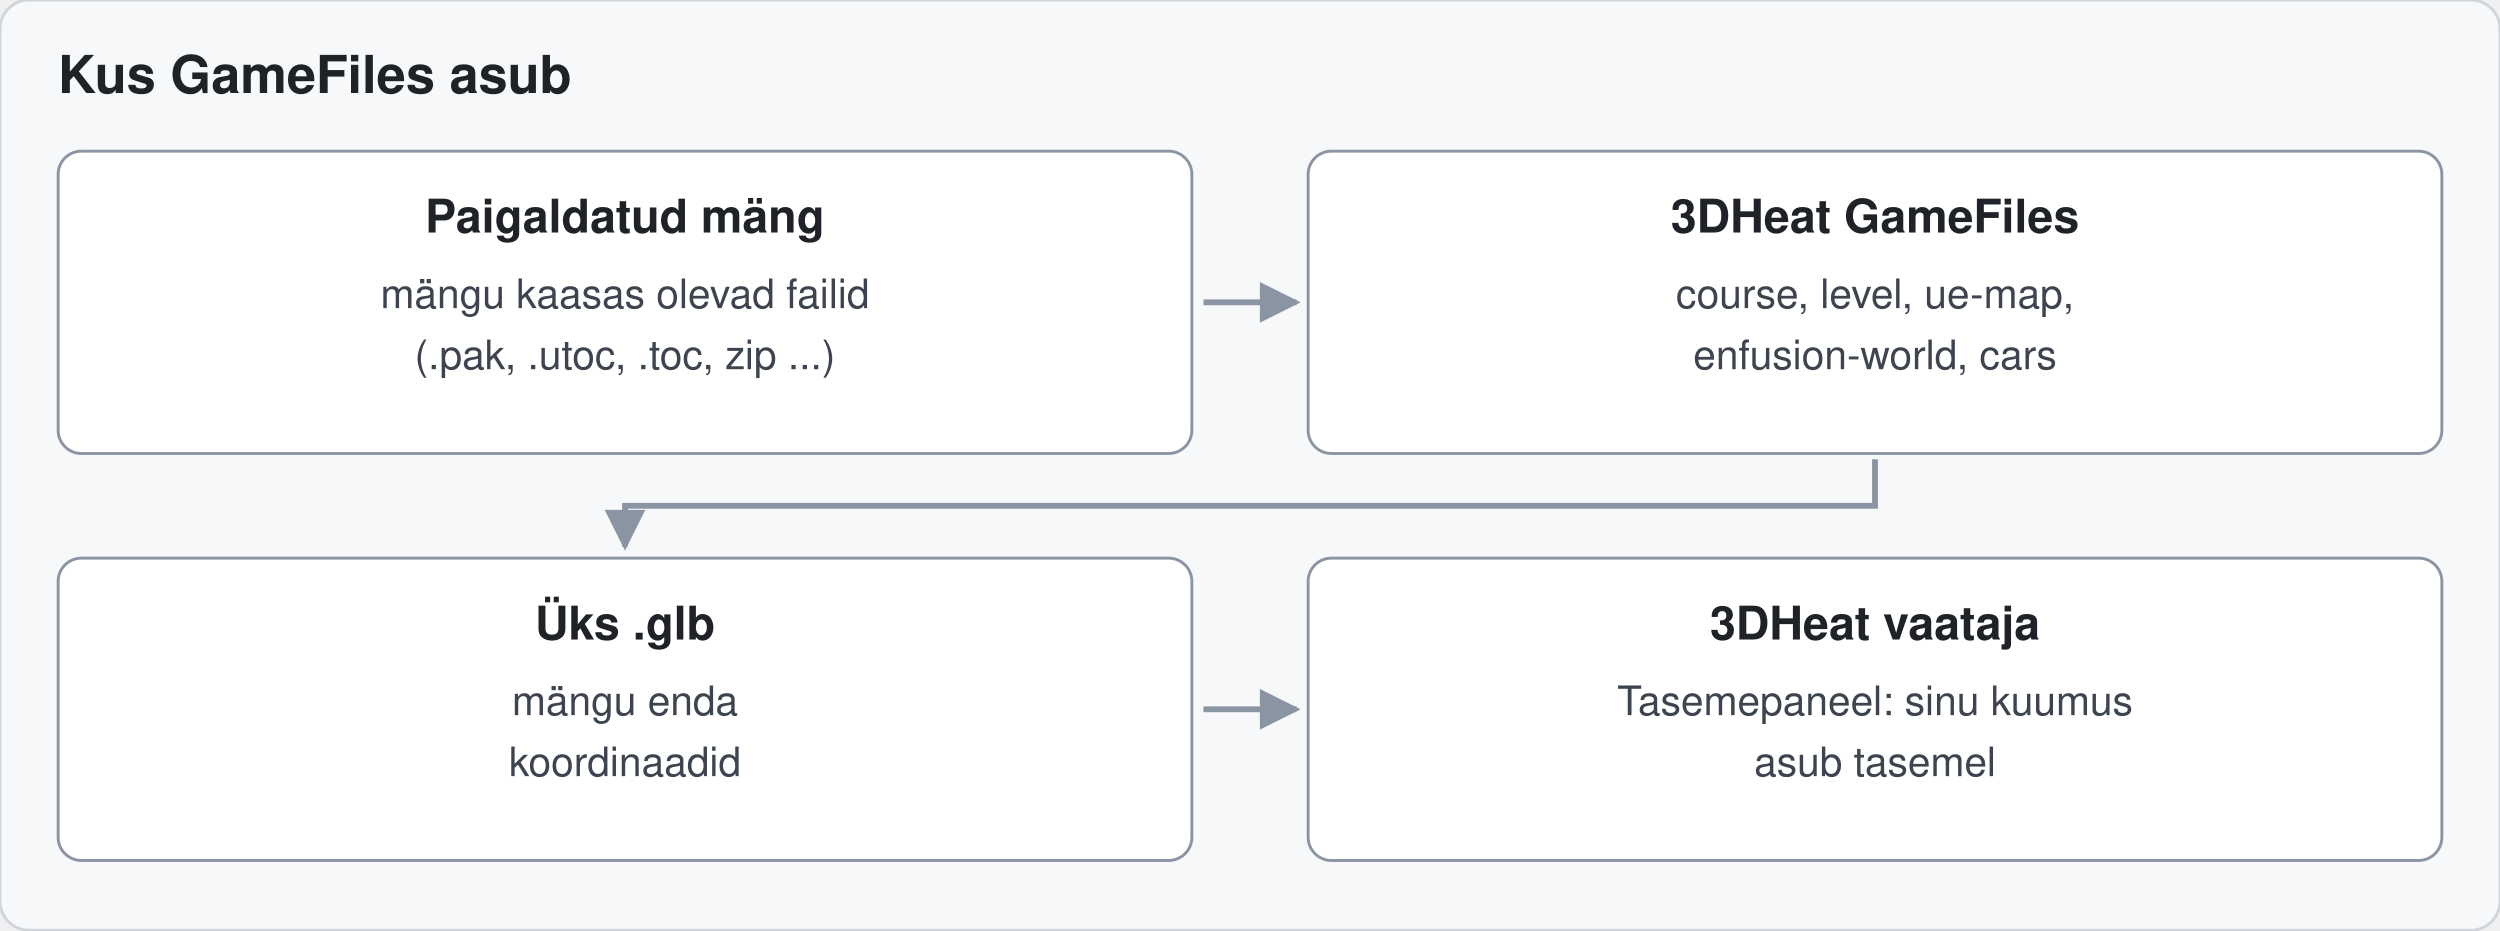
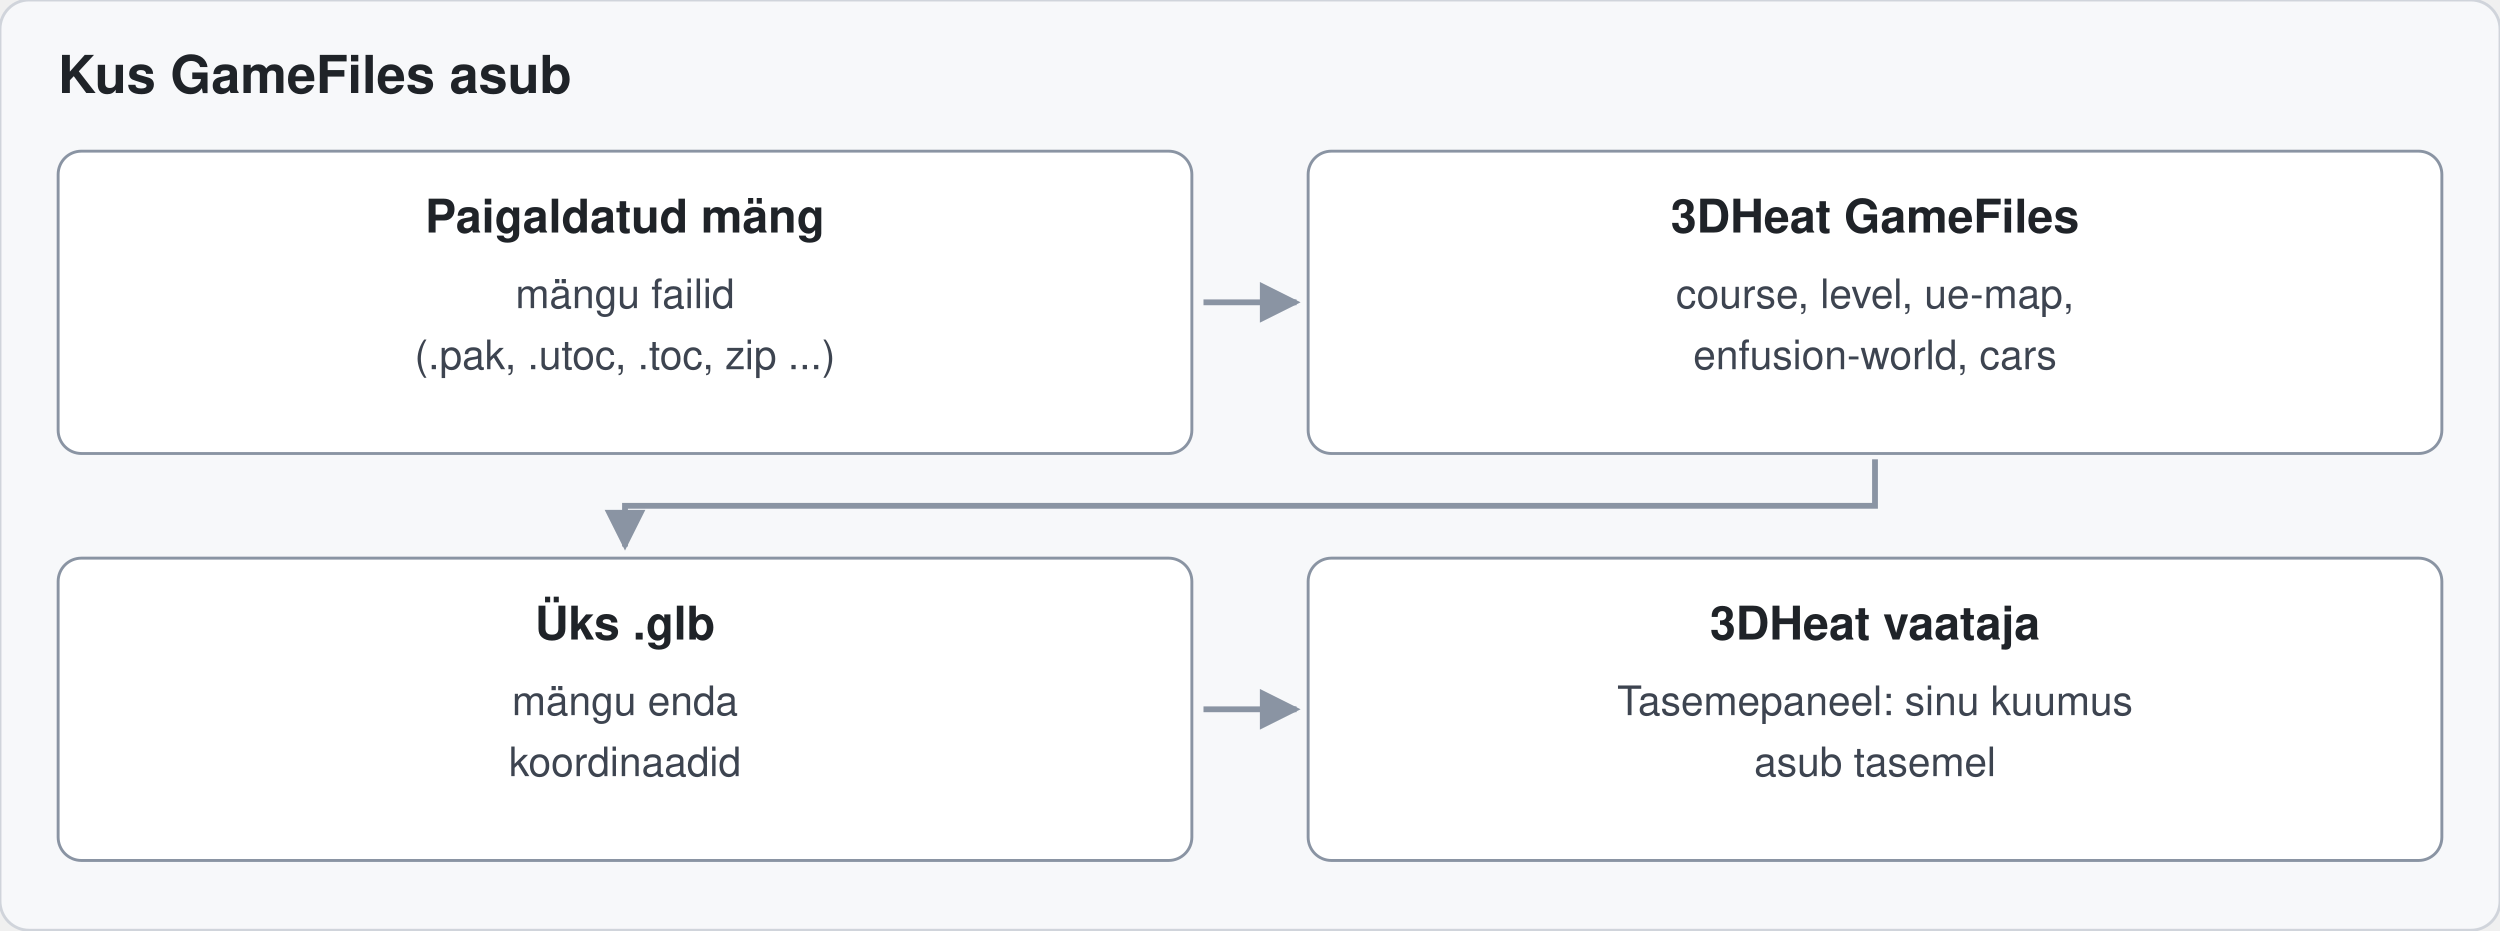
<svg xmlns="http://www.w3.org/2000/svg" width="860" height="320" viewBox="0 0 860 320" role="img" aria-label="Where GameFiles fits">
  <rect width="860" height="320" rx="10" fill="#f7f8fa" stroke="#d0d4db" />
  <defs>
    <marker id="a" viewBox="0 0 10 10" refX="9" refY="5" markerWidth="7" markerHeight="7" orient="auto-start-reverse">
      <path d="M0,0 L10,5 L0,10 z" fill="#8a94a3" />
    </marker>
  </defs>
  <text x="20" y="32" font-family="Segoe UI,Helvetica,Arial,sans-serif" font-size="18" font-weight="600" fill="#1f2328" text-anchor="start">Kus GameFiles asub</text>
  <rect x="20" y="52" width="390" height="104" rx="8" fill="#ffffff" stroke="#8a94a3" />
  <text x="215" y="80" font-family="Segoe UI,Helvetica,Arial,sans-serif" font-size="16" font-weight="600" fill="#1f2328" text-anchor="middle">Paigaldatud mäng</text>
-   <text x="215" y="106" font-family="Segoe UI,Helvetica,Arial,sans-serif" font-size="14" font-weight="400" fill="#3d4450" text-anchor="middle">mängu kaasas olevad failid</text>
+   <text x="215" y="106" font-family="Segoe UI,Helvetica,Arial,sans-serif" font-size="14" font-weight="400" fill="#3d4450" text-anchor="middle">mängu failid</text>
  <text x="215" y="127" font-family="Segoe UI,Helvetica,Arial,sans-serif" font-size="14" font-weight="400" fill="#3d4450" text-anchor="middle">(.pak, .utoc, .toc, zip ...)</text>
  <rect x="450" y="52" width="390" height="104" rx="8" fill="#ffffff" stroke="#8a94a3" />
  <text x="645" y="80" font-family="Segoe UI,Helvetica,Arial,sans-serif" font-size="16" font-weight="600" fill="#1f2328" text-anchor="middle">3DHeat GameFiles</text>
  <text x="645" y="106" font-family="Segoe UI,Helvetica,Arial,sans-serif" font-size="14" font-weight="400" fill="#3d4450" text-anchor="middle">course, level, ue-map,</text>
  <text x="645" y="127" font-family="Segoe UI,Helvetica,Arial,sans-serif" font-size="14" font-weight="400" fill="#3d4450" text-anchor="middle">enfusion-world, cars</text>
  <rect x="20" y="192" width="390" height="104" rx="8" fill="#ffffff" stroke="#8a94a3" />
  <text x="215" y="220" font-family="Segoe UI,Helvetica,Arial,sans-serif" font-size="16" font-weight="600" fill="#1f2328" text-anchor="middle">Üks .glb</text>
  <text x="215" y="246" font-family="Segoe UI,Helvetica,Arial,sans-serif" font-size="14" font-weight="400" fill="#3d4450" text-anchor="middle">mängu enda</text>
  <text x="215" y="267" font-family="Segoe UI,Helvetica,Arial,sans-serif" font-size="14" font-weight="400" fill="#3d4450" text-anchor="middle">koordinaadid</text>
  <rect x="450" y="192" width="390" height="104" rx="8" fill="#ffffff" stroke="#8a94a3" />
  <text x="645" y="220" font-family="Segoe UI,Helvetica,Arial,sans-serif" font-size="16" font-weight="600" fill="#1f2328" text-anchor="middle">3DHeat vaataja</text>
  <text x="645" y="246" font-family="Segoe UI,Helvetica,Arial,sans-serif" font-size="14" font-weight="400" fill="#3d4450" text-anchor="middle">Tasemepaneel: sinu kuumus</text>
  <text x="645" y="267" font-family="Segoe UI,Helvetica,Arial,sans-serif" font-size="14" font-weight="400" fill="#3d4450" text-anchor="middle">asub tasemel</text>
  <line x1="414" y1="104.0" x2="446" y2="104.0" stroke="#8a94a3" stroke-width="2" marker-end="url(#a)" />
  <path d="M645,158 V174 H215 V188" fill="none" stroke="#8a94a3" stroke-width="2" marker-end="url(#a)" />
  <line x1="414" y1="244.0" x2="446" y2="244.0" stroke="#8a94a3" stroke-width="2" marker-end="url(#a)" />
</svg>
